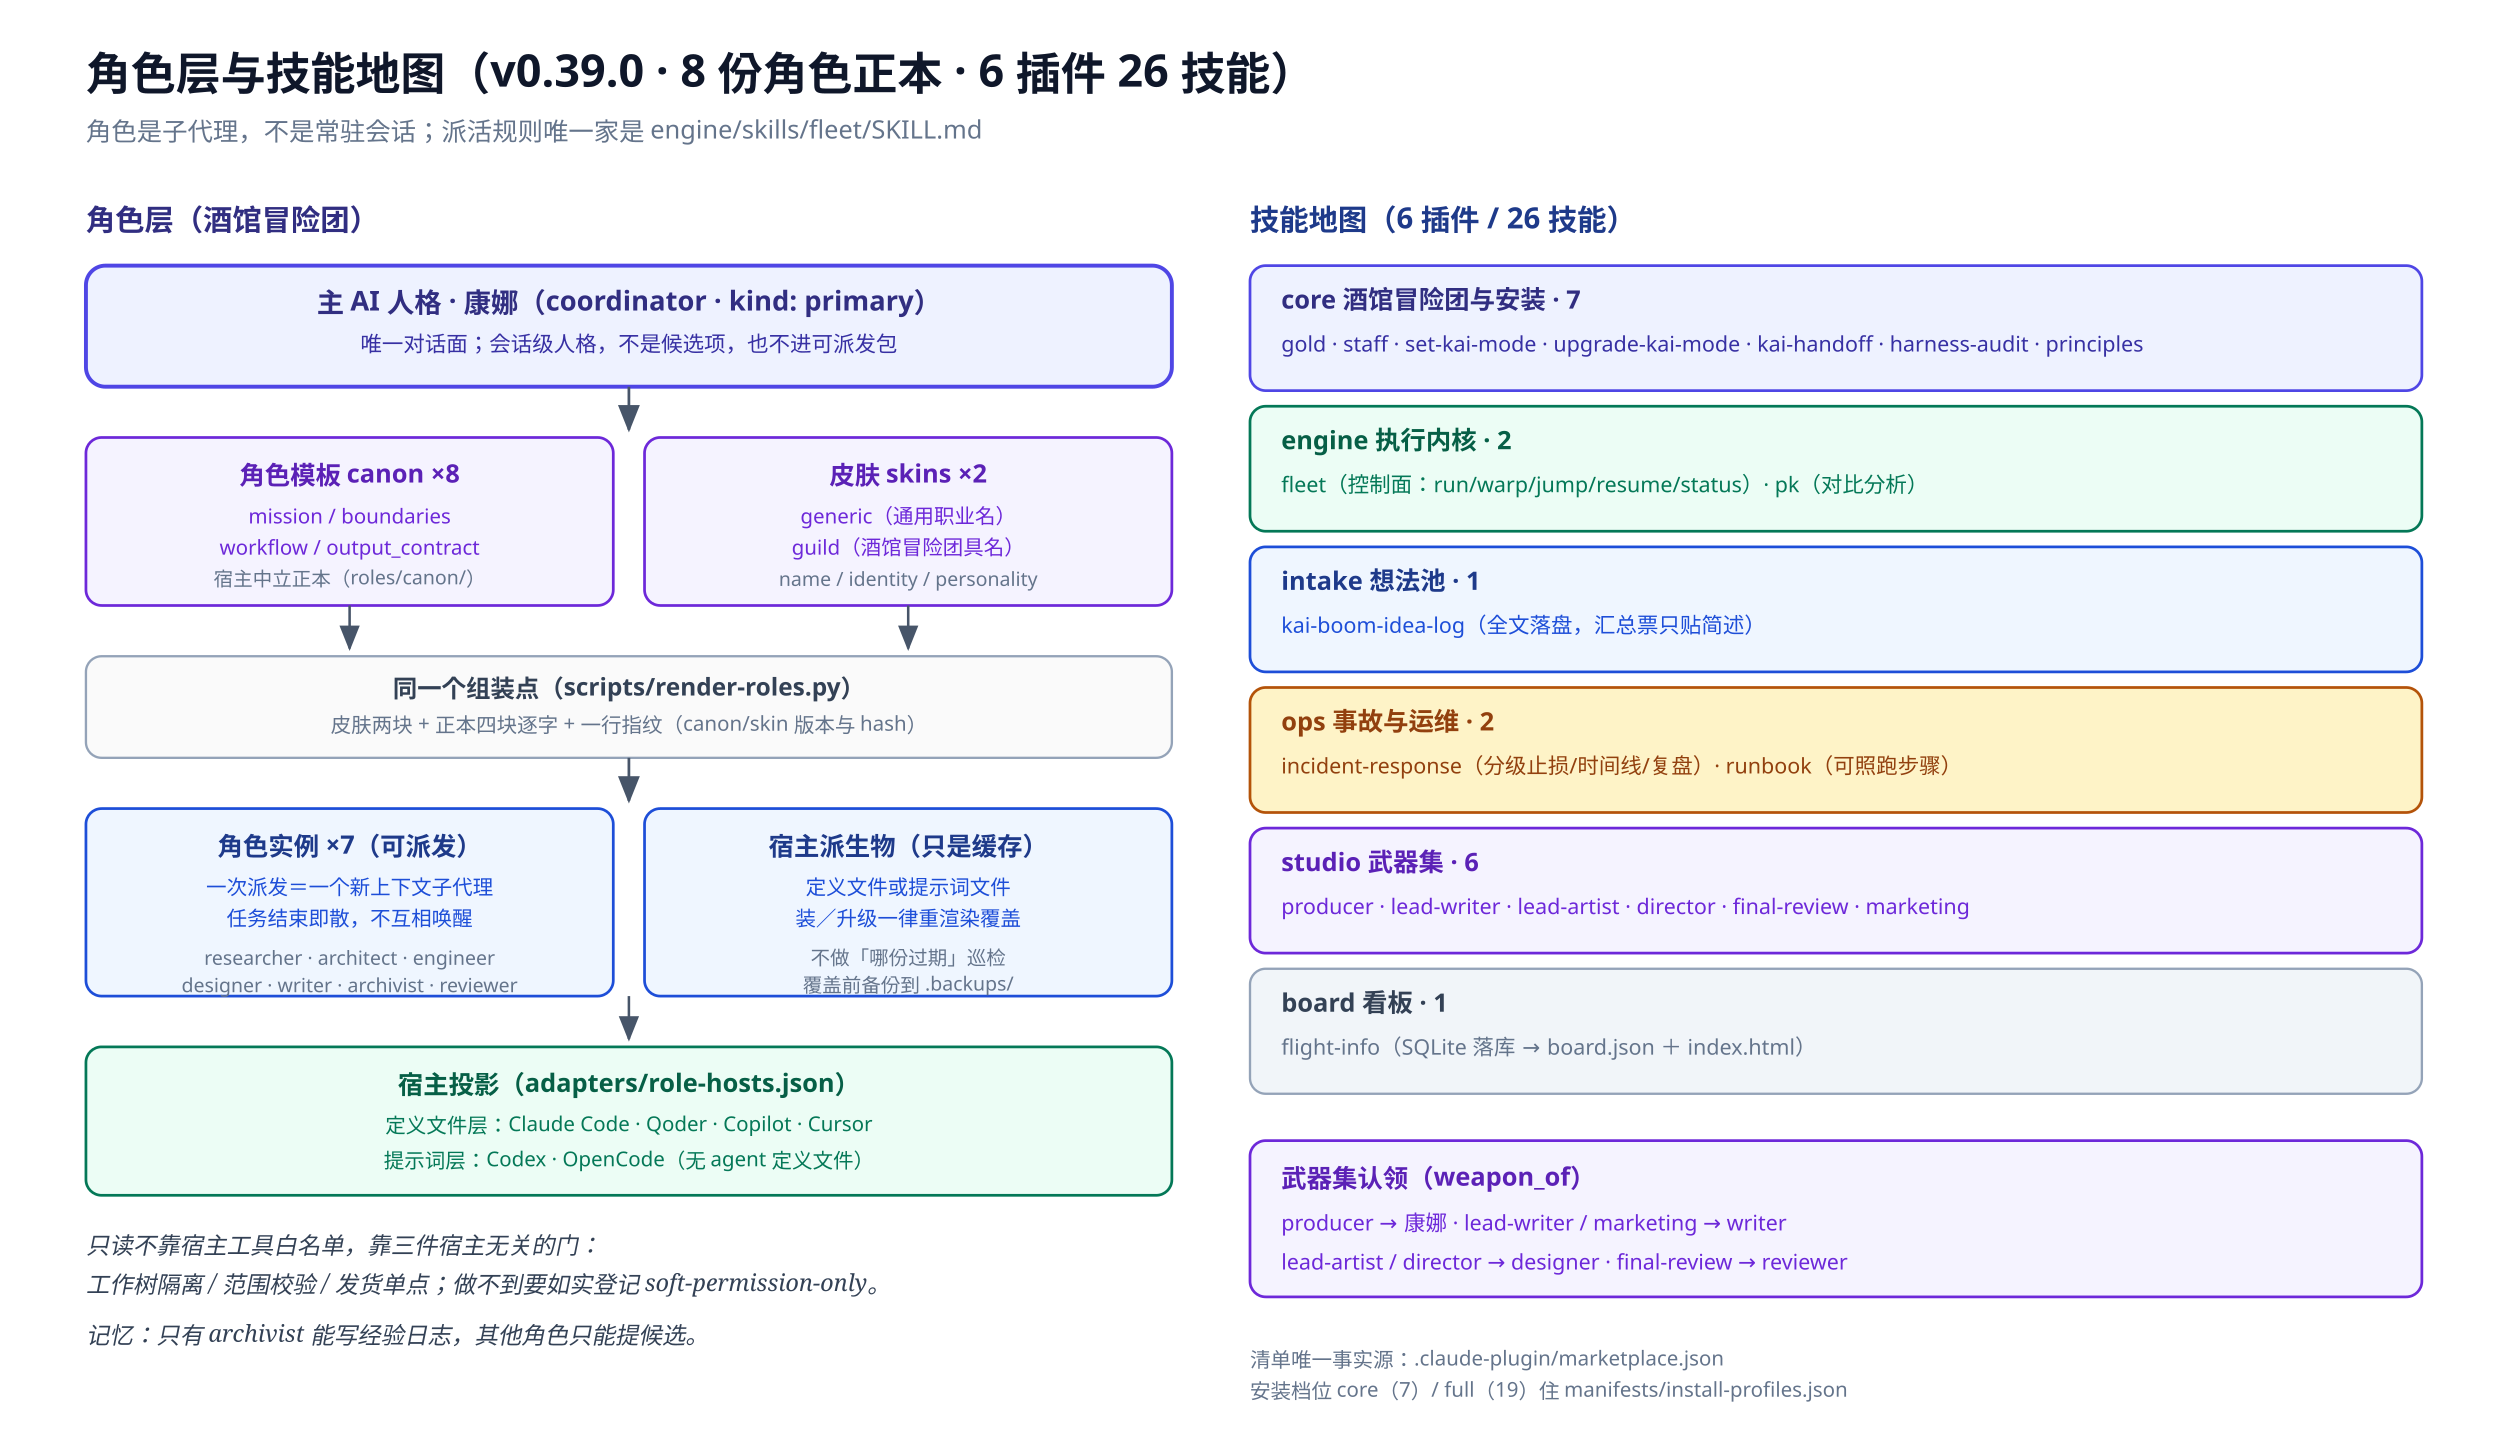
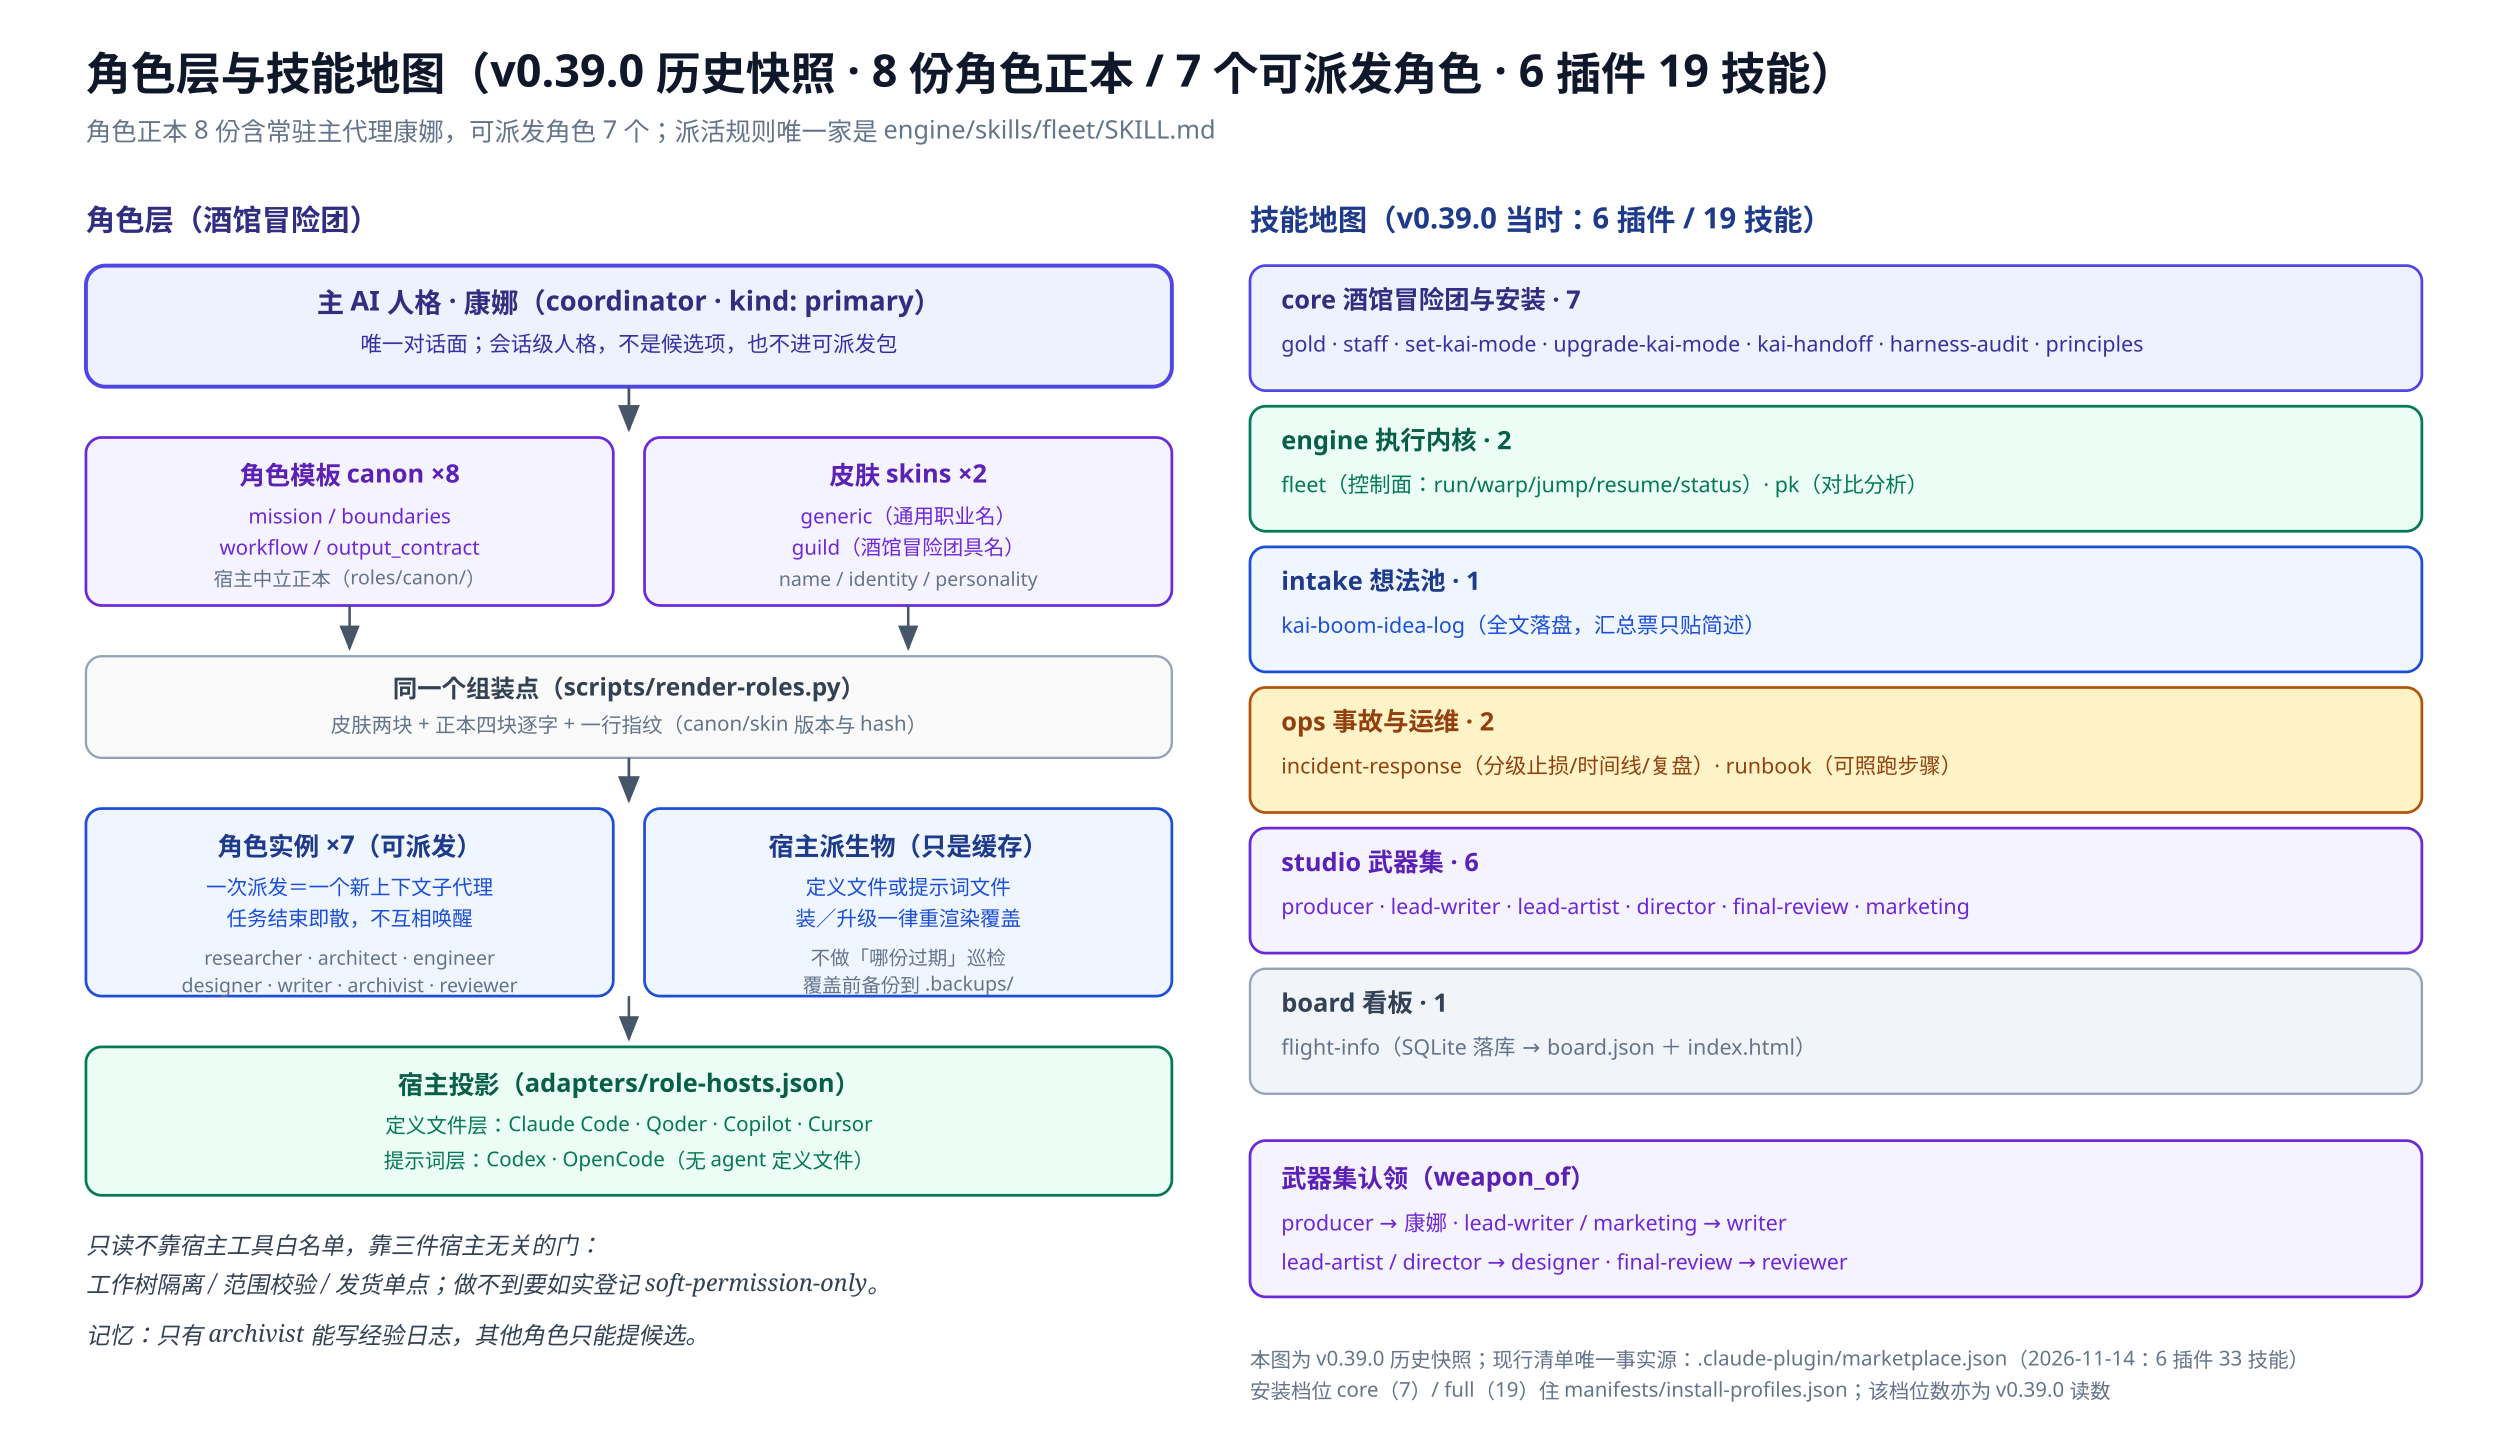
<svg xmlns="http://www.w3.org/2000/svg" width="1280" height="740" viewBox="0 0 1280 740" role="img" aria-labelledby="kaimode-roles-title kaimode-roles-desc" font-family="Segoe UI, PingFang SC, sans-serif">
  <defs>
    <marker id="kmro-ar" markerWidth="10" markerHeight="8" refX="9" refY="4" orient="auto">
      <path d="M0,0 L10,4 L0,8 z" fill="#475569" />
    </marker>
  </defs>
-   <text x="44" y="46" font-size="23" font-weight="bold" fill="#0f172a">角色层与技能地图（v0.39.0 · 8 份角色正本 · 6 插件 26 技能）</text>
-   <text x="44" y="72" font-size="13" fill="#64748b">角色是子代理，不是常驻会话；派活规则唯一家是 engine/skills/fleet/SKILL.md</text>
+   <text x="44" y="46" font-size="23" font-weight="bold" fill="#0f172a">角色层与技能地图（v0.39.0 历史快照 · 8 份角色正本 / 7 个可派发角色 · 6 插件 19 技能）</text>
+   <text x="44" y="72" font-size="13" fill="#64748b">角色正本 8 份含常驻主代理康娜，可派发角色 7 个；派活规则唯一家是 engine/skills/fleet/SKILL.md</text>
  <text x="44" y="118" font-size="15" font-weight="bold" fill="#312e81">角色层（酒馆冒险团）</text>
  <rect x="44" y="136" width="556" height="62" rx="10" fill="#eef2ff" stroke="#4f46e5" stroke-width="2" />
  <text x="322" y="160" font-size="14" font-weight="bold" text-anchor="middle" fill="#312e81">主 AI 人格 · 康娜（coordinator · kind: primary）</text>
  <text x="322" y="180" font-size="11" text-anchor="middle" fill="#3730a3">唯一对话面；会话级人格，不是候选项，也不进可派发包</text>
  <line x1="322" y1="198" x2="322" y2="220" stroke="#475569" stroke-width="1.4" marker-end="url(#kmro-ar)" />
  <rect x="44" y="224" width="270" height="86" rx="8" fill="#f5f3ff" stroke="#6d28d9" stroke-width="1.4" />
  <text x="179" y="248" font-size="13" font-weight="bold" text-anchor="middle" fill="#5b21b6">角色模板 canon ×8</text>
  <text x="179" y="268" font-size="10.5" text-anchor="middle" fill="#6d28d9">mission / boundaries</text>
  <text x="179" y="284" font-size="10.5" text-anchor="middle" fill="#6d28d9">workflow / output_contract</text>
  <text x="179" y="300" font-size="10" text-anchor="middle" fill="#64748b">宿主中立正本（roles/canon/）</text>
  <rect x="330" y="224" width="270" height="86" rx="8" fill="#f5f3ff" stroke="#6d28d9" stroke-width="1.4" />
  <text x="465" y="248" font-size="13" font-weight="bold" text-anchor="middle" fill="#5b21b6">皮肤 skins ×2</text>
  <text x="465" y="268" font-size="10.5" text-anchor="middle" fill="#6d28d9">generic（通用职业名）</text>
  <text x="465" y="284" font-size="10.5" text-anchor="middle" fill="#6d28d9">guild（酒馆冒险团具名）</text>
  <text x="465" y="300" font-size="10" text-anchor="middle" fill="#64748b">name / identity / personality</text>
  <line x1="179" y1="310" x2="179" y2="332" stroke="#475569" stroke-width="1.3" marker-end="url(#kmro-ar)" />
  <line x1="465" y1="310" x2="465" y2="332" stroke="#475569" stroke-width="1.3" marker-end="url(#kmro-ar)" />
  <rect x="44" y="336" width="556" height="52" rx="8" fill="#fafafa" stroke="#94a3b8" stroke-width="1.2" />
  <text x="322" y="357" font-size="12.5" font-weight="bold" text-anchor="middle" fill="#334155">同一个组装点（scripts/render-roles.py）</text>
  <text x="322" y="375" font-size="10.5" text-anchor="middle" fill="#64748b">皮肤两块 + 正本四块逐字 + 一行指纹（canon/skin 版本与 hash）</text>
  <line x1="322" y1="388" x2="322" y2="410" stroke="#475569" stroke-width="1.4" marker-end="url(#kmro-ar)" />
  <rect x="44" y="414" width="270" height="96" rx="8" fill="#eff6ff" stroke="#1d4ed8" stroke-width="1.4" />
  <text x="179" y="438" font-size="13" font-weight="bold" text-anchor="middle" fill="#1e3a8a">角色实例 ×7（可派发）</text>
  <text x="179" y="458" font-size="10.5" text-anchor="middle" fill="#1d4ed8">一次派发＝一个新上下文子代理</text>
  <text x="179" y="474" font-size="10.5" text-anchor="middle" fill="#1d4ed8">任务结束即散，不互相唤醒</text>
  <text x="179" y="494" font-size="10" text-anchor="middle" fill="#64748b">researcher · architect · engineer</text>
  <text x="179" y="508" font-size="10" text-anchor="middle" fill="#64748b">designer · writer · archivist · reviewer</text>
  <rect x="330" y="414" width="270" height="96" rx="8" fill="#eff6ff" stroke="#1d4ed8" stroke-width="1.4" />
  <text x="465" y="438" font-size="13" font-weight="bold" text-anchor="middle" fill="#1e3a8a">宿主派生物（只是缓存）</text>
  <text x="465" y="458" font-size="10.5" text-anchor="middle" fill="#1d4ed8">定义文件或提示词文件</text>
  <text x="465" y="474" font-size="10.5" text-anchor="middle" fill="#1d4ed8">装／升级一律重渲染覆盖</text>
  <text x="465" y="494" font-size="10" text-anchor="middle" fill="#64748b">不做「哪份过期」巡检</text>
  <text x="465" y="508" font-size="10" text-anchor="middle" fill="#64748b">覆盖前备份到 .backups/</text>
  <line x1="322" y1="510" x2="322" y2="532" stroke="#475569" stroke-width="1.3" marker-end="url(#kmro-ar)" />
  <rect x="44" y="536" width="556" height="76" rx="8" fill="#ecfdf5" stroke="#047857" stroke-width="1.4" />
  <text x="322" y="560" font-size="13" font-weight="bold" text-anchor="middle" fill="#065f46">宿主投影（adapters/role-hosts.json）</text>
  <text x="322" y="580" font-size="10.5" text-anchor="middle" fill="#047857">定义文件层：Claude Code · Qoder · Copilot · Cursor</text>
  <text x="322" y="598" font-size="10.5" text-anchor="middle" fill="#047857">提示词层：Codex · OpenCode（无 agent 定义文件）</text>
  <g font-family="Georgia, serif" font-style="italic" fill="#334155">
    <text x="44" y="642" font-size="12">只读不靠宿主工具白名单，靠三件宿主无关的门：</text>
    <text x="44" y="662" font-size="12">工作树隔离 / 范围校验 / 发货单点；做不到要如实登记 soft-permission-only。</text>
    <text x="44" y="688" font-size="12">记忆：只有 archivist 能写经验日志，其他角色只能提候选。</text>
  </g>
-   <text x="640" y="118" font-size="15" font-weight="bold" fill="#1e3a8a">技能地图（6 插件 / 26 技能）</text>
+   <text x="640" y="118" font-size="15" font-weight="bold" fill="#1e3a8a">技能地图（v0.39.0 当时：6 插件 / 19 技能）</text>
  <g font-size="11">
    <rect x="640" y="136" width="600" height="64" rx="8" fill="#eef2ff" stroke="#4f46e5" stroke-width="1.4" />
    <text x="656" y="158" font-size="13" font-weight="bold" fill="#312e81">core 酒馆冒险团与安装 · 7</text>
    <text x="656" y="180" fill="#3730a3">gold · staff · set-kai-mode · upgrade-kai-mode · kai-handoff · harness-audit · principles</text>
    <rect x="640" y="208" width="600" height="64" rx="8" fill="#ecfdf5" stroke="#047857" stroke-width="1.4" />
    <text x="656" y="230" font-size="13" font-weight="bold" fill="#065f46">engine 执行内核 · 2</text>
    <text x="656" y="252" fill="#047857">fleet（控制面：run/warp/jump/resume/status）· pk（对比分析）</text>
    <rect x="640" y="280" width="600" height="64" rx="8" fill="#eff6ff" stroke="#1d4ed8" stroke-width="1.4" />
    <text x="656" y="302" font-size="13" font-weight="bold" fill="#1e3a8a">intake 想法池 · 1</text>
    <text x="656" y="324" fill="#1d4ed8">kai-boom-idea-log（全文落盘，汇总票只贴简述）</text>
    <rect x="640" y="352" width="600" height="64" rx="8" fill="#fef3c7" stroke="#b45309" stroke-width="1.4" />
    <text x="656" y="374" font-size="13" font-weight="bold" fill="#92400e">ops 事故与运维 · 2</text>
    <text x="656" y="396" fill="#92400e">incident-response（分级止损/时间线/复盘）· runbook（可照跑步骤）</text>
    <rect x="640" y="424" width="600" height="64" rx="8" fill="#f5f3ff" stroke="#6d28d9" stroke-width="1.4" />
    <text x="656" y="446" font-size="13" font-weight="bold" fill="#5b21b6">studio 武器集 · 6</text>
    <text x="656" y="468" fill="#6d28d9">producer · lead-writer · lead-artist · director · final-review · marketing</text>
    <rect x="640" y="496" width="600" height="64" rx="8" fill="#f1f5f9" stroke="#94a3b8" stroke-width="1.2" />
    <text x="656" y="518" font-size="13" font-weight="bold" fill="#334155">board 看板 · 1</text>
    <text x="656" y="540" fill="#64748b">flight-info（SQLite 落库 → board.json ＋ index.html）</text>
  </g>
  <rect x="640" y="584" width="600" height="80" rx="8" fill="#f5f3ff" stroke="#6d28d9" stroke-width="1.4" />
  <text x="656" y="608" font-size="13" font-weight="bold" fill="#5b21b6">武器集认领（weapon_of）</text>
  <text x="656" y="630" font-size="11" fill="#6d28d9">producer → 康娜 · lead-writer / marketing → writer</text>
  <text x="656" y="650" font-size="11" fill="#6d28d9">lead-artist / director → designer · final-review → reviewer</text>
-   <text x="640" y="700" font-size="10.5" fill="#64748b">清单唯一事实源：.claude-plugin/marketplace.json</text>
-   <text x="640" y="716" font-size="10.5" fill="#64748b">安装档位 core（7）/ full（19）住 manifests/install-profiles.json</text>
+   <text x="640" y="700" font-size="10.5" fill="#64748b">本图为 v0.39.0 历史快照；现行清单唯一事实源：.claude-plugin/marketplace.json（2026-11-14：6 插件 33 技能）</text>
+   <text x="640" y="716" font-size="10.5" fill="#64748b">安装档位 core（7）/ full（19）住 manifests/install-profiles.json；该档位数亦为 v0.39.0 读数</text>
</svg>
